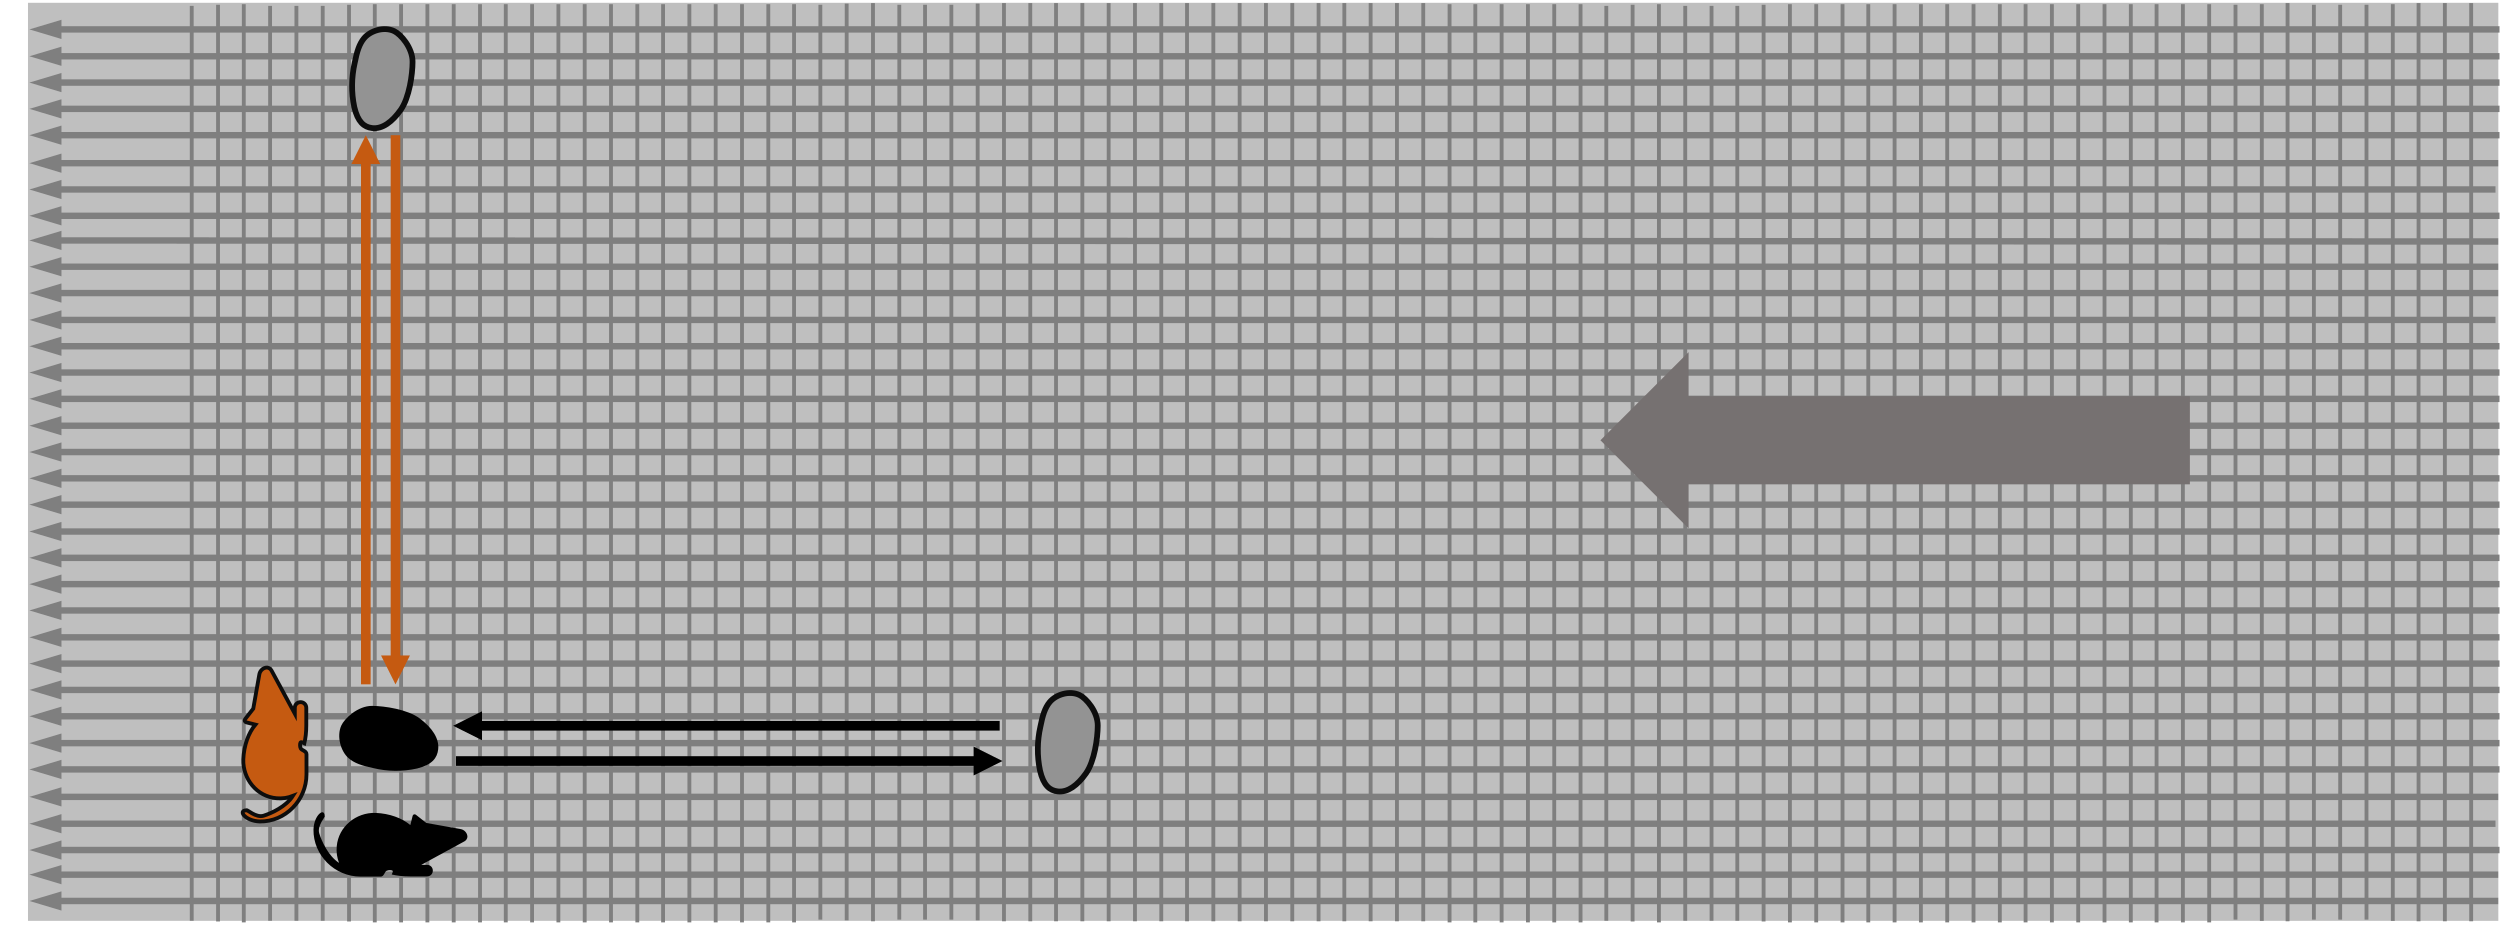
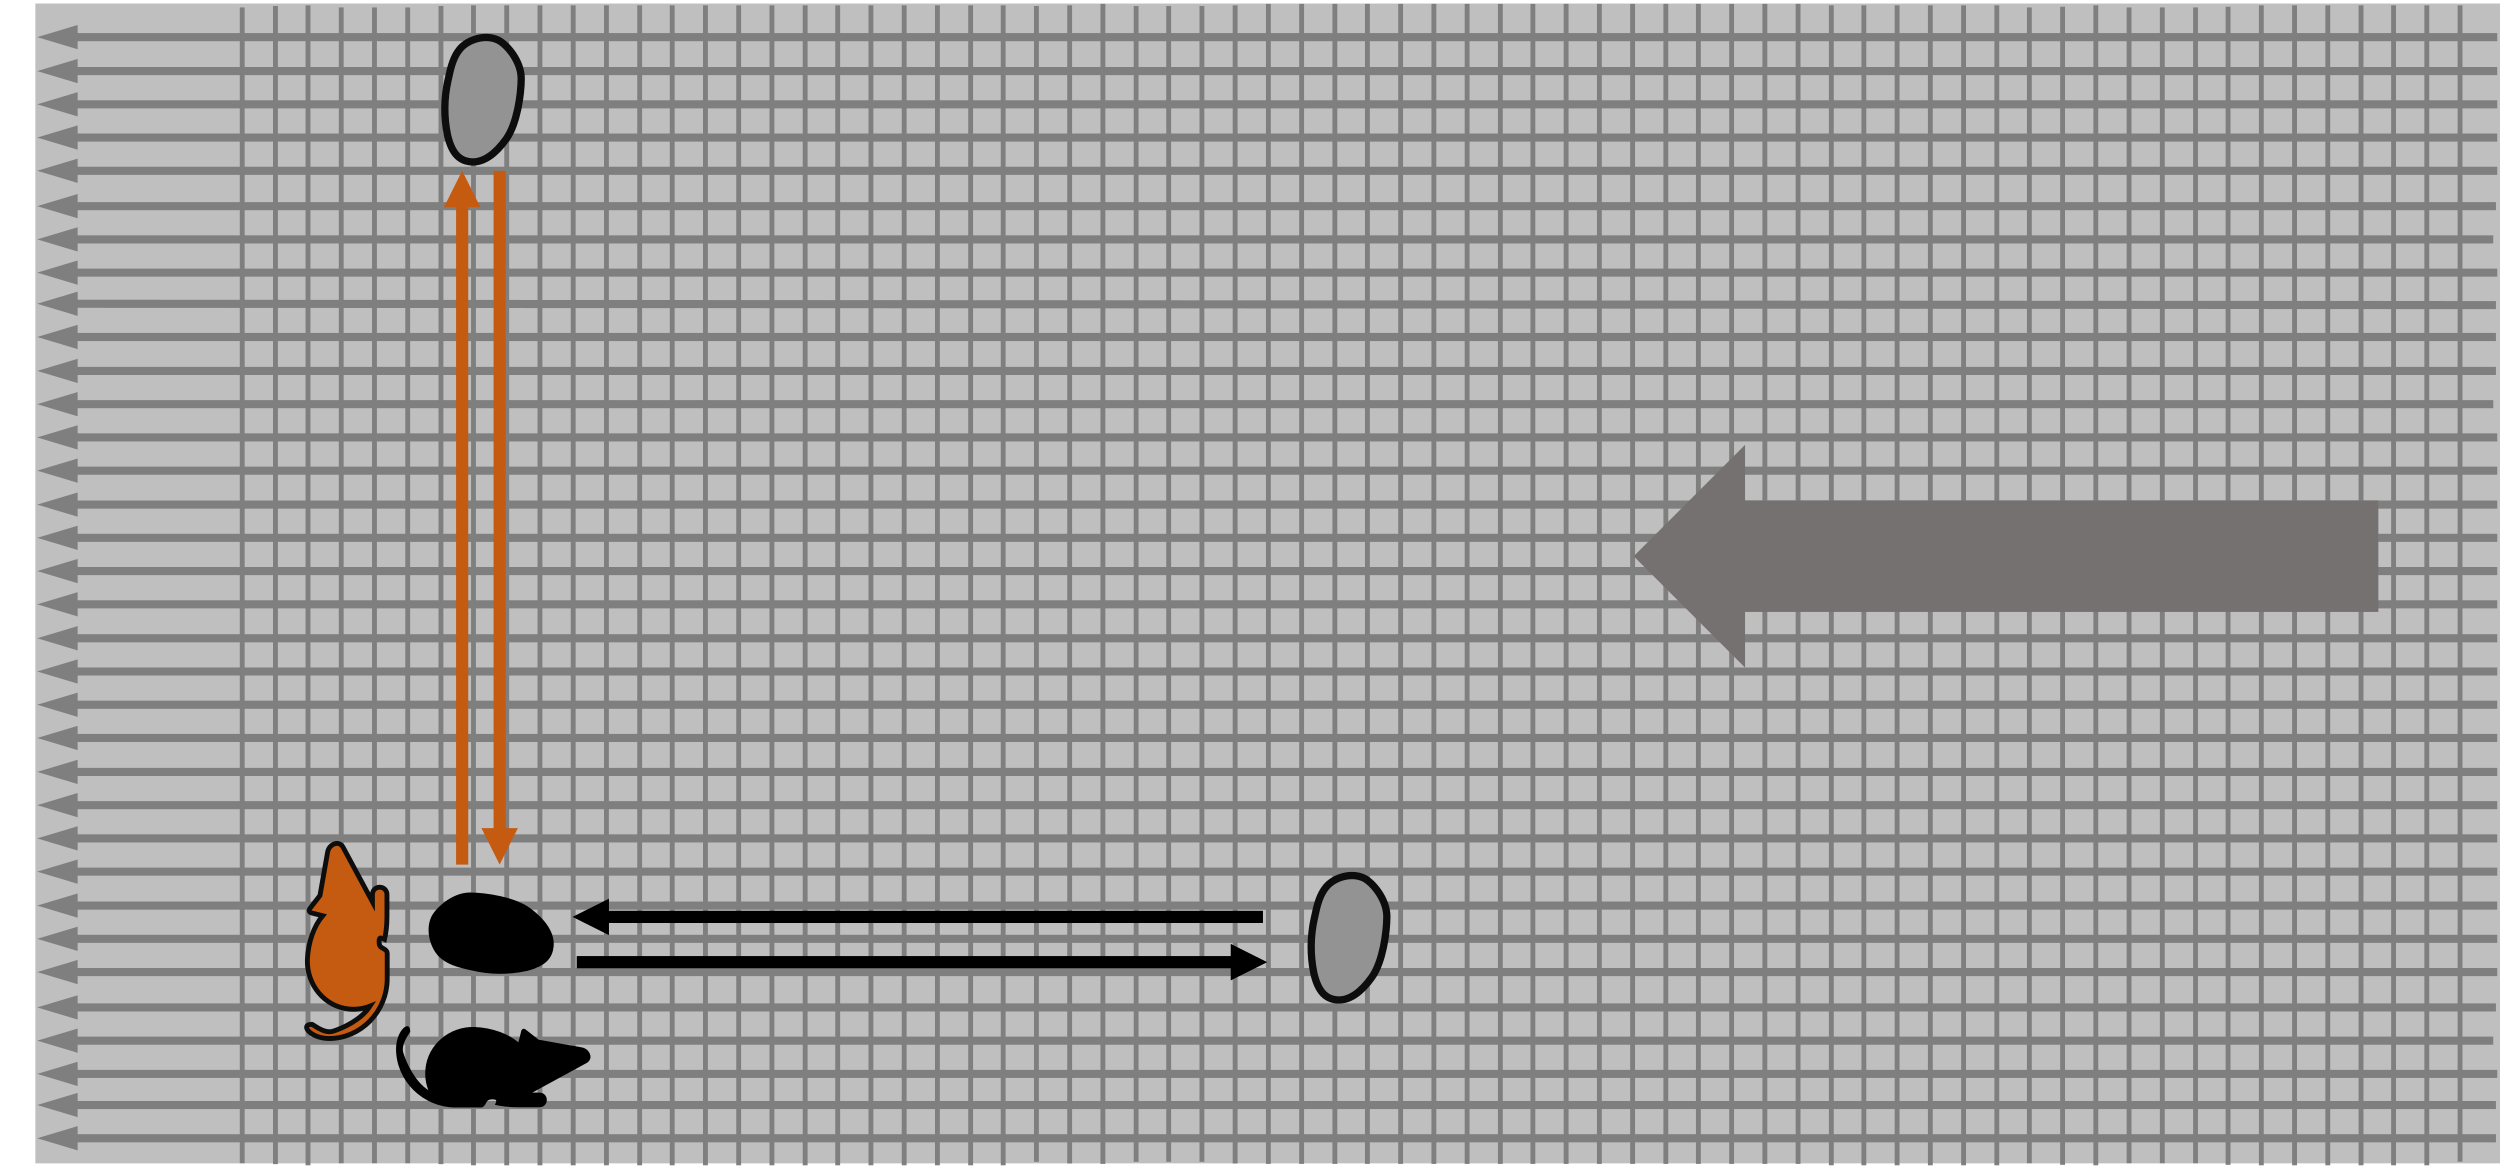
- <svg xmlns="http://www.w3.org/2000/svg" data-optimized="true" xml:space="preserve" width="4466" height="1662" overflow="hidden">
-   <path fill="#BFBFBF" d="M50 5h4413v1640H50z" />
-   <path fill="#7F7F7F" d="m4462.77 1556.77-4358.73.001v11.459h4358.73Zm-4352.98-11.457L52.5 1562.5l57.29 17.188Zm4352.98 58.457-4358.73.001v11.459h4358.73Zm-4352.98-11.457L52.5 1609.5l57.29 17.188Zm4352.98-174.543-4358.73.001v11.459h4358.73Zm-4352.98-11.457L52.5 1423.5l57.29 17.188Zm4348.18 59.457-4353.91.001v11.459h4353.91Zm-4348.18-11.457L52.5 1471.5l57.29 17.188Zm4355.33 58.457-4361.06.001v11.459h4361.06Zm-4355.33-11.457L52.5 1518.5l57.29 17.188ZM4462.77 437.152l-4358.73-1.9.005-11.459 4358.735 1.901Zm-4352.986 9.561L52.5 429.5l57.3-17.162ZM4462.77 470.77l-4358.73.001v11.459h4358.73ZM109.79 459.314 52.5 476.5l57.29 17.188Zm4352.98 58.456-4358.73.001v11.459h4358.73ZM109.79 506.314 52.5 523.5l57.29 17.188Zm4348.18 59.456-4353.91.001v11.459h4353.91ZM109.79 554.314 52.5 571.5l57.29 17.188Zm4355.33 58.456-4361.06.001v11.459h4361.06ZM109.79 601.314 52.5 618.5l57.29 17.188Zm4355.33 58.456-4361.06.001v11.459h4361.06ZM109.79 648.314 52.5 665.5l57.29 17.188Zm4355.33 58.456-4361.06.001v11.459h4361.06ZM109.79 695.314 52.5 712.5l57.29 17.188Zm4355.33 59.456-4361.06.001v11.459h4361.06ZM109.79 743.314 52.5 760.5l57.29 17.188Zm4355.33 58.456-4361.06.001v11.459h4361.06ZM109.79 790.314 52.5 807.5l57.29 17.188Zm4355.33 58.456-4361.06.001v11.459h4361.06ZM109.79 837.314 52.5 854.5l57.29 17.188Zm4355.33 58.456-4361.06.001v11.459h4361.06ZM109.79 884.314 52.5 901.5l57.29 17.188Zm4355.33 59.456-4361.06.001v11.459h4361.06ZM109.79 932.314 52.5 949.5l57.29 17.188Zm4355.33 58.456-4361.06.001v11.459h4361.06ZM109.79 979.314 52.5 996.5l57.29 17.188Zm4355.33 58.456-4361.06.001v11.459h4361.06Zm-4355.33-11.457L52.5 1043.5l57.29 17.188Zm4355.33 58.457-4361.06.001v11.459h4361.06Zm-4355.33-11.457L52.5 1090.5l57.29 17.188Zm4355.33 59.457-4361.06.001v11.459h4361.06Zm-4355.33-11.457L52.5 1138.5l57.29 17.188Zm4355.33 58.457-4361.06.001v11.459h4361.06Zm-4355.33-11.457L52.5 1185.5l57.29 17.188Zm4355.33 58.457-4361.06.001v11.459h4361.06Zm-4355.33-11.457L52.5 1232.5l57.29 17.188Zm4355.33 58.457-4361.06.001v11.459h4361.06Zm-4355.33-11.457L52.5 1279.5l57.29 17.188Zm4355.33 59.457-4361.06.001v11.459h4361.06Zm-4355.33-11.457L52.5 1327.5l57.29 17.188Zm4355.33 58.457-4361.06.001v11.459h4361.06Zm-4355.33-11.457L52.5 1374.5l57.29 17.188ZM4462.77 285.77l-4358.73.001v11.459h4358.73ZM109.79 274.314 52.5 291.5l57.29 17.188Zm4348.18 58.456-4353.91.001v11.459h4353.91ZM109.79 321.314 52.5 338.5l57.29 17.188Zm4355.33 58.456-4361.06.001v11.459h4361.06ZM109.79 368.314 52.5 385.5l57.29 17.188ZM4465.12 46.77l-4361.06.001V58.23h4361.06ZM109.79 35.314 52.5 52.5l57.29 17.188ZM4465.12 94.77l-4361.06.001v11.459h4361.06ZM109.79 83.314 52.5 100.5l57.29 17.188Zm4355.33 58.456-4361.06.001v11.459h4361.06ZM109.79 130.314 52.5 147.5l57.29 17.188Zm4355.33 58.456-4361.06.001v11.459h4361.06ZM109.79 177.314 52.5 194.5l57.29 17.188Zm4355.33 58.456-4361.06.001v11.459h4361.06ZM109.79 224.314 52.5 241.5l57.29 17.188Z" />
-   <path fill="none" stroke="#7F7F7F" stroke-miterlimit="8" stroke-width="6.875" d="M1606.5 8.5v1634.31m46-1634.31v1634.31m47-1634.31v1634.31m47-1636.31v1637.59m47-1638.59v1640.24m47-1640.24v1640.24m46-1640.24v1640.24m47-1640.24v1640.24m47-1640.24v1640.24m47-1640.24v1640.24m47-1640.24v1640.24m46-1640.24v1640.24m47-1640.24v1640.24m47-1640.24v1640.24m47-1640.24v1640.24m47-1640.24v1640.24m47-1640.24v1640.24m46-1640.24v1640.24m47-1640.24v1640.24m47-1640.24v1640.24m47-1640.24v1640.24M1465.5 8.5v1634.31m47-1636.31v1637.59m47-1638.59v1640.24M482.5 10.5v1634.31m47-1634.31v1634.31m47-1634.31v1634.31M623.5 8.5v1637.59M669.5 7.5v1640.24M716.5 7.5v1640.24M763.5 7.5v1640.24M810.5 7.5v1640.24M857.5 7.5v1640.24M903.5 7.5v1640.24M950.5 7.5v1640.24M997.5 7.5v1640.24m47-1640.24v1640.24m47-1640.24v1640.24m47-1640.24v1640.24m46-1640.24v1640.24m47-1640.24v1640.24m47-1640.24v1640.24m47-1640.24v1640.24m47-1640.24v1640.24m46-1640.24v1640.24M342.5 10.5v1634.31M389.5 8.5v1637.59M435.5 7.5v1640.24M4133.5 8.5v1634.31m47-1634.31v1634.31m47-1634.31v1634.31m47-1635.31v1637.59m46-1639.59v1640.24m47-1640.24v1640.24m47-1640.24v1640.24M3993.5 8.5v1634.31m47-1635.31v1637.59m46-1639.59v1640.24M3010.5 10.5v1634.31m47-1634.31v1634.31m46-1634.31v1634.31m47-1636.31v1637.59m47-1638.59v1640.24m47-1640.24v1640.24m47-1640.24v1640.24m46-1640.24v1640.24m47-1640.24v1640.24m47-1640.24v1640.24m47-1640.24v1640.24m47-1640.24v1640.24m47-1640.24v1640.24m46-1640.24v1640.24m47-1640.24v1640.24m47-1640.24v1640.24m47-1640.24v1640.24m47-1640.24v1640.24m46-1640.24v1640.24m47-1640.24v1640.24m47-1640.24v1640.24M2869.5 10.5v1634.31m47-1636.31v1637.59m47-1638.59v1640.24M2589.5 7.5v1640.24m46-1640.24v1640.24m47-1640.24v1640.24m47-1640.24v1640.24m47-1640.24v1640.24m47-1640.24v1640.24" />
-   <path fill="#767171" fill-rule="evenodd" d="M2859 786.5 3016.5 629v78.75H3912v157.501h-895.5V944Z" />
-   <path fill="#C55A11" d="M715.094 241.5v938.07h-17.188V241.5Zm17.187 929.47-25.781 51.57-25.781-51.57Zm-87.374 51.57V284.468h17.187v938.072Zm-17.188-929.478 25.782-51.562 25.781 51.562Z" />
-   <path d="M1785.82 1305.09H852.468v-17.18h933.352Zm-924.758 17.19L809.5 1296.5l51.562-25.78Zm-46.562 28.63h933.35v17.18H814.5Zm924.76-17.19 51.56 25.78-51.56 25.78Z" />
-   <path fill-rule="evenodd" d="m823.328 1481.14-61.796-11.04-18.882-14.83c-2.06-1.38-4.806-.35-5.493 2.07l-4.12 16.55c-14.762-12.41-37.077-20.69-62.139-21.73-35.018-1.03-66.259 24.49-69.349 59.68-1.029 10.69.687 20.7 4.12 29.67-19.225-12.42-31.069-38.87-35.361-52.78-4.291-13.92 11.902-30.47 9.613-30.7.057-16.33-19.054-2.48-19.912 23.8-.686 46.22 38.107 84.17 84.111 84.17h36.048c5.836 0 6.808-8.57 10.299-10.35s9.097-1.44 10.642-.34c1.545 1.09-.343 4.83-1.373 6.9 8.926 2.07 19.569 3.45 32.271 3.45h30.898c5.837 0 10.299-4.49 10.299-10.35 0-5.87-4.462-10.35-10.299-10.35h-10.299l77.245-42.09c3.089-1.72 4.806-4.83 5.149-7.93 0-6.56-5.149-12.42-11.672-13.8" />
-   <path fill="#C55A11" fill-rule="evenodd" stroke="#0D0D0D" stroke-miterlimit="8" stroke-width="6.875" d="m463.377 1204.17-10.943 61.8-14.704 18.88c-1.368 2.06-.342 4.81 2.052 5.49l16.414 4.12c-12.311 14.77-20.518 37.08-21.544 62.14-1.026 35.02 24.279 66.26 59.16 69.35 10.601 1.03 20.518-.69 29.409-4.12-12.311 19.23-38.528 31.07-52.321 35.36s-30.207-11.9-30.435-9.61c-16.186-.06-2.45 19.05 23.596 19.91 45.823.69 83.439-38.11 83.439-84.11v-36.05c0-5.83-8.492-6.81-10.259-10.3s-1.424-9.09-.342-10.64c1.083-1.54 4.788.34 6.84 1.37 2.051-8.92 3.419-19.56 3.419-32.27v-30.89c0-5.84-4.445-10.3-10.259-10.3-5.813 0-10.259 4.46-10.259 10.3v10.29l-41.719-77.24c-1.71-3.09-4.788-4.81-7.865-5.15-6.498 0-12.311 5.15-13.679 11.67Z" />
-   <path fill-rule="evenodd" d="M609.589 1296.34c5.602-12.66 29.536-35.45 55.007-35.34 22.235.09 63.901 6.25 85.571 22.68s34.775 35.42 32.599 54.9c-1.733 15.46-10.648 27.49-37.6 34.26-26.023 5.8-52.776 5.53-78.71-.79-20.311-4.33-33.765-8.79-44.088-17.96-13.704-12.17-21.296-38.51-12.779-57.75" />
-   <path fill="#939393" fill-rule="evenodd" stroke="#0D0D0D" stroke-miterlimit="8" stroke-width="10.313" d="M1928.4 1241.57c11.68 5.57 32.7 29.37 32.6 54.69-.08 22.11-5.76 63.55-20.92 85.09-15.16 21.55-32.68 34.58-50.64 32.42-14.26-1.73-25.36-10.59-31.6-37.39a184.8 184.8 0 0 1 .72-78.27c4-20.19 8.11-33.57 16.57-43.83 11.23-13.63 35.53-21.18 53.27-12.71ZM704.099 55.59c11.784 5.601 33.002 29.536 32.901 55.006-.085 22.236-5.818 63.902-21.117 85.571-15.298 21.67-32.981 34.775-51.111 32.599-14.397-1.733-25.595-10.648-31.898-37.6a185.1 185.1 0 0 1 .73-78.71c4.032-20.31 8.185-33.765 16.723-44.088 11.336-13.704 35.86-21.295 53.772-12.779Z" />
+ <svg xmlns="http://www.w3.org/2000/svg" xml:space="preserve" width="3535" height="1662" data-optimized="true" overflow="hidden">
+   <defs>
+     <clipPath id="a">
+       <path d="M358 304h3535v1662H358z" />
+     </clipPath>
+   </defs>
+   <g clip-path="url(#a)" transform="translate(-358 -304)">
+     <path fill="#bfbfbf" d="M408 309h3485v1640H408z" />
+     <path fill="#7f7f7f" d="M3887.27 1860.77H462.06v11.46h3425.21Zm-3419.48-11.46-57.29 17.19 57.29 17.19Zm3419.48 58.46H462.06v11.46h3425.21Zm-3419.48-11.46-57.29 17.19 57.29 17.19Zm3419.48-173.54H462.06v11.46h3425.21Zm-3419.48-11.46-57.29 17.19 57.29 17.19Zm3415.7 58.46H462.06v11.46h3421.43Zm-3415.7-11.46-57.29 17.19 57.29 17.19Zm3421.33 58.46H462.06v11.46h3427.06Zm-3421.33-11.46-57.29 17.19 57.29 17.19ZM3887.27 741.15l-3425.2-1.9.01-11.45 3425.2 1.9Zm-3419.49 9.57L410.5 733.5l57.3-17.16Zm3419.49 24.05H462.06v11.46h3425.21ZM467.79 763.31 410.5 780.5l57.29 17.19Zm3419.48 59.46H462.06v11.46h3425.21ZM467.79 811.31 410.5 828.5l57.29 17.19Zm3415.7 58.46H462.06v11.46h3421.43Zm-3415.7-11.46L410.5 875.5l57.29 17.19Zm3421.33 58.46H462.06v11.46h3427.06ZM467.79 905.31 410.5 922.5l57.29 17.19Zm3421.33 58.46H462.06v11.46h3427.06ZM467.79 952.31 410.5 969.5l57.29 17.19Zm3421.33 59.46H462.06v11.46h3427.06Zm-3421.33-11.46-57.29 17.19 57.29 17.19Zm3421.33 58.46H462.06v11.46h3427.06Zm-3421.33-11.46-57.29 17.19 57.29 17.19Zm3421.33 58.46H462.06v11.46h3427.06Zm-3421.33-11.46-57.29 17.19 57.29 17.19Zm3421.33 58.46H462.06v11.46h3427.06Zm-3421.33-11.46-57.29 17.19 57.29 17.19Zm3421.33 59.46H462.06v11.46h3427.06Zm-3421.33-11.46-57.29 17.19 57.29 17.19Zm3421.33 58.46H462.06v11.46h3427.06Zm-3421.33-11.46-57.29 17.19 57.29 17.19Zm3421.33 58.46H462.06v11.46h3427.06Zm-3421.33-11.46-57.29 17.19 57.29 17.19Zm3421.33 58.46H462.06v11.46h3427.06Zm-3421.33-11.46-57.29 17.19 57.29 17.19Zm3421.33 59.46H462.06v11.46h3427.06Zm-3421.33-11.46-57.29 17.19 57.29 17.19Zm3421.33 58.46H462.06v11.46h3427.06Zm-3421.33-11.46-57.29 17.19 57.29 17.19Zm3421.33 58.46H462.06v11.46h3427.06Zm-3421.33-11.46-57.29 17.19 57.29 17.19Zm3421.33 58.46H462.06v11.46h3427.06Zm-3421.33-11.46-57.29 17.19 57.29 17.19Zm3421.33 59.46H462.06v11.46h3427.06Zm-3421.33-11.46-57.29 17.19 57.29 17.19Zm3421.33 58.46H462.06v11.46h3427.06Zm-3421.33-11.46-57.29 17.19 57.29 17.19Zm3421.33 58.46H462.06v11.46h3427.06Zm-3421.33-11.46-57.29 17.19 57.29 17.19ZM3887.27 589.77H462.06v11.46h3425.21ZM467.79 578.31 410.5 595.5l57.29 17.19Zm3415.7 58.46H462.06v11.46h3421.43Zm-3415.7-11.46L410.5 642.5l57.29 17.19Zm3421.33 58.46H462.06v11.46h3427.06ZM467.79 672.31 410.5 689.5l57.29 17.19Zm3421.33-321.54H462.06v11.46h3427.06ZM467.79 339.31 410.5 356.5l57.29 17.19Zm3421.33 59.46H462.06v11.46h3427.06ZM467.79 387.31 410.5 404.5l57.29 17.19Zm3421.33 58.46H462.06v11.46h3427.06ZM467.79 434.31 410.5 451.5l57.29 17.19Zm3421.33 58.46H462.06v11.46h3427.06ZM467.79 481.31 410.5 498.5l57.29 17.19Zm3421.33 58.46H462.06v11.46h3427.06ZM467.79 528.31 410.5 545.5l57.29 17.19Z" />
+     <path fill="none" stroke="#7f7f7f" stroke-miterlimit="8" stroke-width="6.88" d="M1964.5 312.5v1634.31m46-1634.31v1634.31m47-1634.31v1634.31m47-1635.31v1637.59m47-1639.59v1640.24m47-1640.24v1640.24m47-1640.24v1640.24m46-1640.24v1640.24m47-1640.24v1640.24m47-1640.24v1640.24m47-1640.24v1640.24m47-1640.24v1640.24m46-1640.24v1640.24m47-1640.24v1640.24m47-1640.24v1640.24m47-1640.24v1640.24m47-1640.24v1640.24m46-1640.24v1640.24m47-1640.24v1640.24m47-1640.24v1640.24m47-1640.24v1640.24M1823.5 312.5v1634.31m47-1635.31v1637.59m47-1639.59v1640.24M840.5 314.5v1634.31m47-1634.31v1634.31m47-1634.31v1634.31m47-1636.31v1637.59m46-1638.59v1640.24m47-1640.24v1640.24m47-1640.24v1640.24m47-1640.24v1640.24m47-1640.24v1640.24m47-1640.24v1640.24m46-1640.24v1640.24m47-1640.24v1640.24m47-1640.24v1640.24m47-1640.24v1640.24m47-1640.24v1640.24m46-1640.24v1640.24m47-1640.24v1640.24m47-1640.24v1640.24m47-1640.24v1640.24m47-1640.24v1640.24m46-1640.24v1640.24M700.5 314.5v1634.31m47-1636.31v1637.59m46-1638.59v1640.24m2575-1637.24v1634.31m47-1634.31v1634.31m47-1634.31v1634.31m46-1635.31v1637.59m47-1639.59v1640.24m47-1640.24v1640.24m47-1640.24v1640.24m47-1640.24v1640.24m46-1640.24v1640.24m47-1640.24v1640.24m47-1640.24v1635.18m-609-1632.18v1634.31m47-1635.31v1637.59m47-1639.59v1640.24m-374-1640.24v1640.24m46-1640.24v1640.24m47-1640.24v1640.24m47-1640.24v1640.24m47-1640.24v1640.24m47-1640.24v1640.24" />
+     <path fill="#767171" fill-rule="evenodd" d="M2668 1090.5 2825.5 933v78.75H3721v157.5h-895.5V1248Z" />
+     <path fill="#c55a11" d="M1073.09 545.5v938.07h-17.18V545.5Zm17.19 929.47-25.78 51.57-25.78-51.57Zm-87.37 51.57V588.47h17.18v938.07Zm-17.2-929.48 25.79-51.56 25.78 51.56Z" />
+     <path d="M2143.82 1609.09h-933.35v-17.18h933.35Zm-924.76 17.19-51.56-25.78 51.56-25.78Zm-45.56 29.63h933.35v17.18H1173.5Zm924.76-17.19 51.56 25.78-51.56 25.78Z" />
+     <path fill-rule="evenodd" d="m1181.33 1785.14-61.8-11.04-18.88-14.83a3.6 3.6 0 0 0-5.49 2.07l-4.12 16.55c-14.77-12.41-37.08-20.69-62.14-21.73-35.02-1.03-66.26 24.49-69.35 59.68a65 65 0 0 0 4.12 29.67c-19.23-12.42-31.07-38.87-35.36-52.78-4.3-13.92 11.9-30.47 9.61-30.7.06-16.33-19.05-2.48-19.91 23.8-.69 46.22 38.1 84.17 84.11 84.17h36.05c5.83 0 6.81-8.57 10.3-10.35s9.09-1.44 10.64-.34c1.54 1.09-.34 4.83-1.37 6.9 8.92 2.07 19.56 3.45 32.27 3.45h30.9c5.83 0 10.29-4.49 10.29-10.35 0-5.87-4.46-10.35-10.29-10.35h-10.3l77.24-42.09a10.3 10.3 0 0 0 5.15-7.93c0-6.56-5.15-12.42-11.67-13.8" />
+     <path fill="#c55a11" fill-rule="evenodd" stroke="#0d0d0d" stroke-miterlimit="8" stroke-width="6.88" d="m821.38 1508.21-10.95 62.03-14.7 18.95a3.63 3.63 0 0 0 2.05 5.51l16.42 4.13c-12.32 14.82-20.52 37.22-21.55 62.37-1.02 35.14 24.28 66.5 59.16 69.6a64 64 0 0 0 29.41-4.14c-12.31 19.3-38.53 31.19-52.32 35.49-13.8 4.31-30.2-11.94-30.43-9.64-16.2-.06-2.46 19.12 23.6 19.98 45.81.69 83.43-38.25 83.43-84.42v-36.17c0-5.86-8.5-6.84-10.26-10.34s-1.42-9.13-.34-10.68 4.79.34 6.84 1.38c2.05-8.96 3.42-19.64 3.42-32.39v-31.01c0-5.86-4.45-10.34-10.26-10.34s-10.26 4.48-10.26 10.34v10.33l-41.72-77.52a10.2 10.2 0 0 0-7.87-5.17c-6.5 0-12.3 5.17-13.67 11.71Z" />
+     <path fill-rule="evenodd" d="M967.59 1601.03c5.6-12.54 29.54-35.14 55.01-35.03 22.23.09 63.9 6.19 85.57 22.49s34.77 35.11 32.6 54.42c-1.74 15.33-10.65 27.25-37.6 33.96a174 174 0 0 1-78.71-.77c-20.31-4.3-33.77-8.72-44.1-17.81-13.7-12.07-21.29-38.18-12.77-57.26" />
+     <path fill="#939393" fill-rule="evenodd" stroke="#0d0d0d" stroke-miterlimit="8" stroke-width="10.31" d="M2286.4 1545.57c11.68 5.57 32.7 29.37 32.6 54.69-.08 22.11-5.76 63.55-20.92 85.09s-32.68 34.58-50.64 32.42c-14.26-1.73-25.36-10.59-31.6-37.39a185 185 0 0 1 .72-78.27c4-20.19 8.11-33.57 16.57-43.83 11.23-13.63 35.53-21.18 53.27-12.71Zm-1224.3-1185c11.78 5.57 33 29.37 32.9 54.7-.09 22.1-5.82 63.54-21.12 85.08s-32.98 34.58-51.11 32.42c-14.4-1.73-25.6-10.6-31.9-37.39a183 183 0 0 1 .74-78.27c4.03-20.2 8.18-33.57 16.72-43.83 11.33-13.63 35.86-21.18 53.77-12.71Z" />
+   </g>
</svg>
